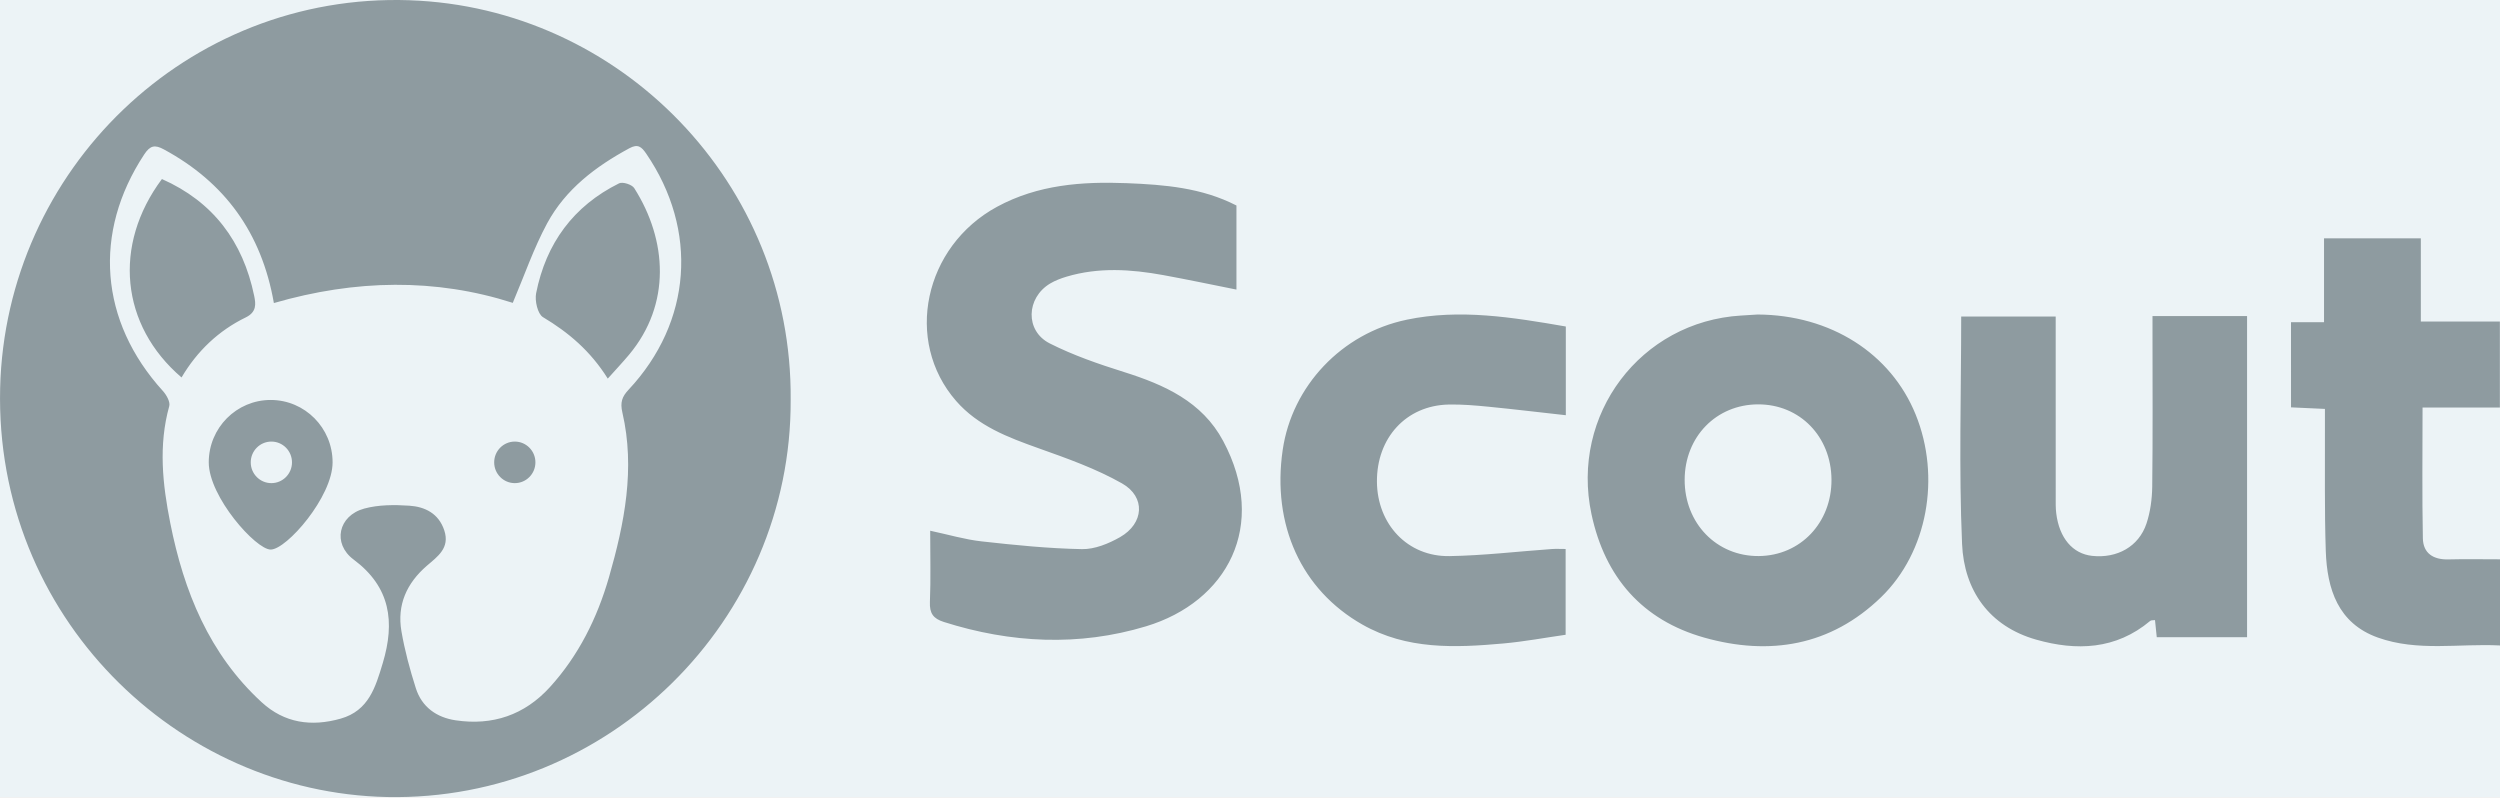
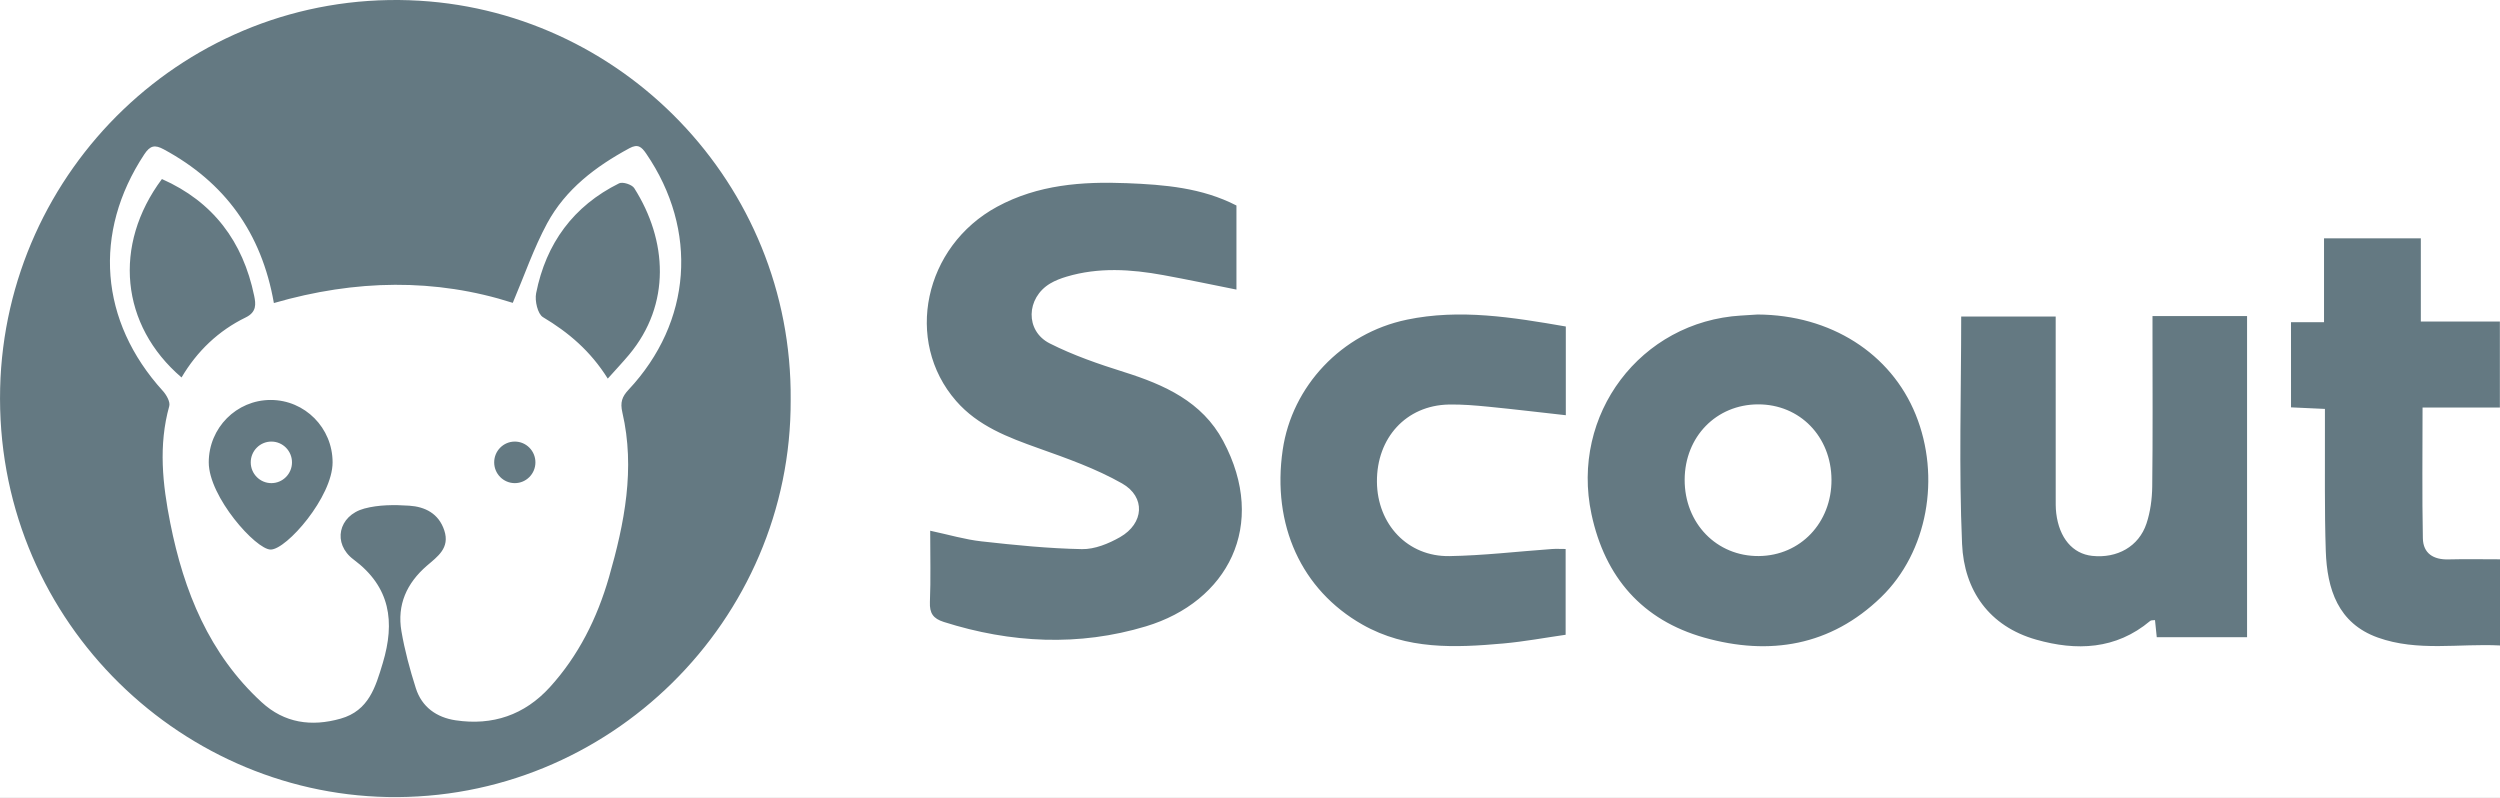
<svg xmlns="http://www.w3.org/2000/svg" height="44" viewBox="0 0 138 44" width="138">
  <g fill-rule="evenodd">
-     <path d="m0 0h138v44h-138z" fill="rgba(236, 243, 246, 50)" />
-     <path d="m16.118 25.522c0-.634-.51-1.147-1.138-1.147-.629 0-1.139.514-1.139 1.147s.51 1.147 1.139 1.147c.628 0 1.138-.514 1.138-1.147zm2.241 0c0 1.902-2.539 4.814-3.418 4.814-.815 0-3.418-2.912-3.418-4.814 0-1.902 1.53-3.444 3.418-3.444 1.888 0 3.418 1.542 3.418 3.444zm8.92 0c0 .634.51 1.147 1.138 1.147.629 0 1.138-.514 1.138-1.147s-.509-1.147-1.138-1.147c-.628 0-1.138.514-1.138 1.147zm-17.257-4.685c-3.367-2.879-3.803-7.308-1.084-10.954 2.82 1.248 4.472 3.443 5.093 6.448.092.447.145.894-.469 1.192-1.501.731-2.683 1.859-3.541 3.313zm23.527.062c-.96-1.533-2.172-2.551-3.578-3.393-.293-.176-.459-.908-.377-1.321.546-2.752 2.062-4.817 4.58-6.065.198-.098.711.067.836.265 1.824 2.872 2.045 6.408-.288 9.198-.354.423-.733.824-1.173 1.316zm-5.244-4.182c.64-1.506 1.154-3.014 1.9-4.394 1.019-1.88 2.678-3.135 4.535-4.139.471-.255.67-.084.931.297 2.886 4.226 2.524 9.293-.971 13.028-.365.39-.475.7-.345 1.262.717 3.098.116 6.115-.738 9.088-.649 2.255-1.68 4.331-3.267 6.076-1.398 1.535-3.164 2.131-5.2 1.826-1.047-.157-1.865-.728-2.197-1.775-.327-1.028-.612-2.08-.794-3.143-.251-1.457.293-2.654 1.405-3.615.582-.502 1.284-.974.961-1.949-.31-.94-1.069-1.308-1.934-1.365-.823-.055-1.695-.054-2.481.158-1.44.391-1.772 1.935-.593 2.813 2.041 1.518 2.293 3.448 1.612 5.716-.399 1.329-.776 2.628-2.323 3.067-1.615.459-3.107.248-4.361-.904-2.896-2.658-4.297-6.119-5.046-9.89-.425-2.139-.66-4.292-.056-6.458.064-.231-.157-.621-.354-.837-3.494-3.846-3.873-8.737-1.027-13.056.328-.497.585-.545 1.08-.278 3.364 1.818 5.397 4.602 6.076 8.483 4.505-1.305 8.925-1.376 13.188-.01zm-5.703-16.704c-12.283-.421-22.3 9.372-22.594 21.406-.307 12.563 9.71 22.348 21.371 22.577 12.217.239 22.318-9.746 22.266-21.926.104-11.94-9.396-21.658-21.043-22.056zm103.862 22.473c.629.029 1.212.055 1.872.086 0 .391-.002.716 0 1.043.01 2.266-.029 4.534.047 6.799.071 2.102.673 3.991 2.872 4.779 2.198.787 4.486.32 6.746.437v-4.756c-.992 0-1.92-.019-2.847.005-.826.023-1.396-.331-1.412-1.164-.047-2.372-.017-4.747-.017-7.22h4.268v-4.747h-4.363v-4.593h-5.344v4.632h-1.823zm-48.811-4.838c-3.601.75-6.335 3.67-6.848 7.187-.605 4.148 1.035 7.728 4.393 9.638 2.463 1.401 5.126 1.285 7.796 1.046 1.151-.104 2.291-.318 3.429-.48v-4.735c-.296 0-.532-.014-.767.003-1.884.134-3.765.359-5.648.39-2.308.037-3.983-1.758-4.001-4.101-.019-2.427 1.614-4.211 3.947-4.265.747-.017 1.498.05 2.242.123 1.395.137 2.785.306 4.237.466v-4.897c-2.947-.51-5.849-.986-8.78-.376zm41.165.866c0 2.782.019 5.564-.015 8.346-.009.684-.103 1.396-.318 2.041-.424 1.271-1.619 1.931-3 1.783-1.075-.117-1.815-.985-1.981-2.353-.037-.298-.028-.603-.029-.905-.002-2.994-.001-5.987-.001-8.982v-.971h-5.216c0 4.224-.132 8.395.048 12.553.112 2.573 1.503 4.547 4.088 5.281 2.213.629 4.399.562 6.297-1.033.055-.047.162-.029.265-.045.035.338.066.651.097.945h4.985v-17.726h-5.22zm-17.72 7.966c.012 2.374-1.716 4.191-4.007 4.214-2.329.022-4.106-1.807-4.098-4.217.009-2.37 1.748-4.152 4.055-4.156 2.303-.004 4.037 1.777 4.05 4.159zm-4.982-9.063c-5.559.332-9.438 5.468-8.266 10.966.745 3.494 2.816 5.851 6.222 6.812 3.603 1.016 6.98.466 9.763-2.229 2.573-2.492 3.305-6.637 1.912-10.078-1.37-3.381-4.696-5.507-8.728-5.527-.246.016-.574.038-.903.057zm-44.769 11.879c1.023.218 1.92.487 2.837.588 1.84.205 3.689.393 5.538.428.701.014 1.474-.302 2.105-.662 1.322-.755 1.427-2.217.111-2.965-1.443-.818-3.042-1.384-4.613-1.943-1.683-.6-3.338-1.222-4.548-2.61-2.89-3.313-1.771-8.535 2.265-10.721 2.251-1.219 4.687-1.398 7.166-1.3 2.07.083 4.131.25 6.044 1.233v4.641c-1.371-.273-2.701-.555-4.037-.799-1.783-.326-3.57-.442-5.339.085-.313.094-.628.212-.908.379-1.327.794-1.391 2.614-.023 3.306 1.301.658 2.702 1.14 4.097 1.579 2.229.703 4.312 1.63 5.474 3.802 2.502 4.677.226 8.884-4.26 10.237-3.696 1.115-7.458.933-11.158-.242-.585-.186-.792-.478-.767-1.103.052-1.265.016-2.533.016-3.935z" fill="#8e9ba0" />
+     <path d="m0 0h138v44h-138z" fill="#ffffff" />
+     <path d="m16.118 25.522c0-.634-.51-1.147-1.138-1.147-.629 0-1.139.514-1.139 1.147s.51 1.147 1.139 1.147c.628 0 1.138-.514 1.138-1.147zm2.241 0c0 1.902-2.539 4.814-3.418 4.814-.815 0-3.418-2.912-3.418-4.814 0-1.902 1.53-3.444 3.418-3.444 1.888 0 3.418 1.542 3.418 3.444zm8.92 0c0 .634.51 1.147 1.138 1.147.629 0 1.138-.514 1.138-1.147s-.509-1.147-1.138-1.147c-.628 0-1.138.514-1.138 1.147zm-17.257-4.685c-3.367-2.879-3.803-7.308-1.084-10.954 2.82 1.248 4.472 3.443 5.093 6.448.092.447.145.894-.469 1.192-1.501.731-2.683 1.859-3.541 3.313zm23.527.062c-.96-1.533-2.172-2.551-3.578-3.393-.293-.176-.459-.908-.377-1.321.546-2.752 2.062-4.817 4.58-6.065.198-.098.711.067.836.265 1.824 2.872 2.045 6.408-.288 9.198-.354.423-.733.824-1.173 1.316zm-5.244-4.182c.64-1.506 1.154-3.014 1.9-4.394 1.019-1.88 2.678-3.135 4.535-4.139.471-.255.67-.084.931.297 2.886 4.226 2.524 9.293-.971 13.028-.365.39-.475.7-.345 1.262.717 3.098.116 6.115-.738 9.088-.649 2.255-1.68 4.331-3.267 6.076-1.398 1.535-3.164 2.131-5.2 1.826-1.047-.157-1.865-.728-2.197-1.775-.327-1.028-.612-2.08-.794-3.143-.251-1.457.293-2.654 1.405-3.615.582-.502 1.284-.974.961-1.949-.31-.94-1.069-1.308-1.934-1.365-.823-.055-1.695-.054-2.481.158-1.44.391-1.772 1.935-.593 2.813 2.041 1.518 2.293 3.448 1.612 5.716-.399 1.329-.776 2.628-2.323 3.067-1.615.459-3.107.248-4.361-.904-2.896-2.658-4.297-6.119-5.046-9.89-.425-2.139-.66-4.292-.056-6.458.064-.231-.157-.621-.354-.837-3.494-3.846-3.873-8.737-1.027-13.056.328-.497.585-.545 1.08-.278 3.364 1.818 5.397 4.602 6.076 8.483 4.505-1.305 8.925-1.376 13.188-.01zm-5.703-16.704c-12.283-.421-22.3 9.372-22.594 21.406-.307 12.563 9.71 22.348 21.371 22.577 12.217.239 22.318-9.746 22.266-21.926.104-11.94-9.396-21.658-21.043-22.056zm103.862 22.473c.629.029 1.212.055 1.872.086 0 .391-.002.716 0 1.043.01 2.266-.029 4.534.047 6.799.071 2.102.673 3.991 2.872 4.779 2.198.787 4.486.32 6.746.437v-4.756c-.992 0-1.92-.019-2.847.005-.826.023-1.396-.331-1.412-1.164-.047-2.372-.017-4.747-.017-7.22h4.268v-4.747h-4.363v-4.593h-5.344v4.632h-1.823zm-48.811-4.838c-3.601.75-6.335 3.67-6.848 7.187-.605 4.148 1.035 7.728 4.393 9.638 2.463 1.401 5.126 1.285 7.796 1.046 1.151-.104 2.291-.318 3.429-.48v-4.735c-.296 0-.532-.014-.767.003-1.884.134-3.765.359-5.648.39-2.308.037-3.983-1.758-4.001-4.101-.019-2.427 1.614-4.211 3.947-4.265.747-.017 1.498.05 2.242.123 1.395.137 2.785.306 4.237.466v-4.897c-2.947-.51-5.849-.986-8.78-.376zm41.165.866c0 2.782.019 5.564-.015 8.346-.009.684-.103 1.396-.318 2.041-.424 1.271-1.619 1.931-3 1.783-1.075-.117-1.815-.985-1.981-2.353-.037-.298-.028-.603-.029-.905-.002-2.994-.001-5.987-.001-8.982v-.971h-5.216c0 4.224-.132 8.395.048 12.553.112 2.573 1.503 4.547 4.088 5.281 2.213.629 4.399.562 6.297-1.033.055-.047.162-.029.265-.045.035.338.066.651.097.945h4.985v-17.726h-5.22zm-17.72 7.966c.012 2.374-1.716 4.191-4.007 4.214-2.329.022-4.106-1.807-4.098-4.217.009-2.37 1.748-4.152 4.055-4.156 2.303-.004 4.037 1.777 4.05 4.159zm-4.982-9.063c-5.559.332-9.438 5.468-8.266 10.966.745 3.494 2.816 5.851 6.222 6.812 3.603 1.016 6.98.466 9.763-2.229 2.573-2.492 3.305-6.637 1.912-10.078-1.37-3.381-4.696-5.507-8.728-5.527-.246.016-.574.038-.903.057zm-44.769 11.879c1.023.218 1.92.487 2.837.588 1.84.205 3.689.393 5.538.428.701.014 1.474-.302 2.105-.662 1.322-.755 1.427-2.217.111-2.965-1.443-.818-3.042-1.384-4.613-1.943-1.683-.6-3.338-1.222-4.548-2.61-2.89-3.313-1.771-8.535 2.265-10.721 2.251-1.219 4.687-1.398 7.166-1.3 2.07.083 4.131.25 6.044 1.233v4.641c-1.371-.273-2.701-.555-4.037-.799-1.783-.326-3.57-.442-5.339.085-.313.094-.628.212-.908.379-1.327.794-1.391 2.614-.023 3.306 1.301.658 2.702 1.14 4.097 1.579 2.229.703 4.312 1.63 5.474 3.802 2.502 4.677.226 8.884-4.26 10.237-3.696 1.115-7.458.933-11.158-.242-.585-.186-.792-.478-.767-1.103.052-1.265.016-2.533.016-3.935z" fill="#647982" />
  </g>
</svg>
